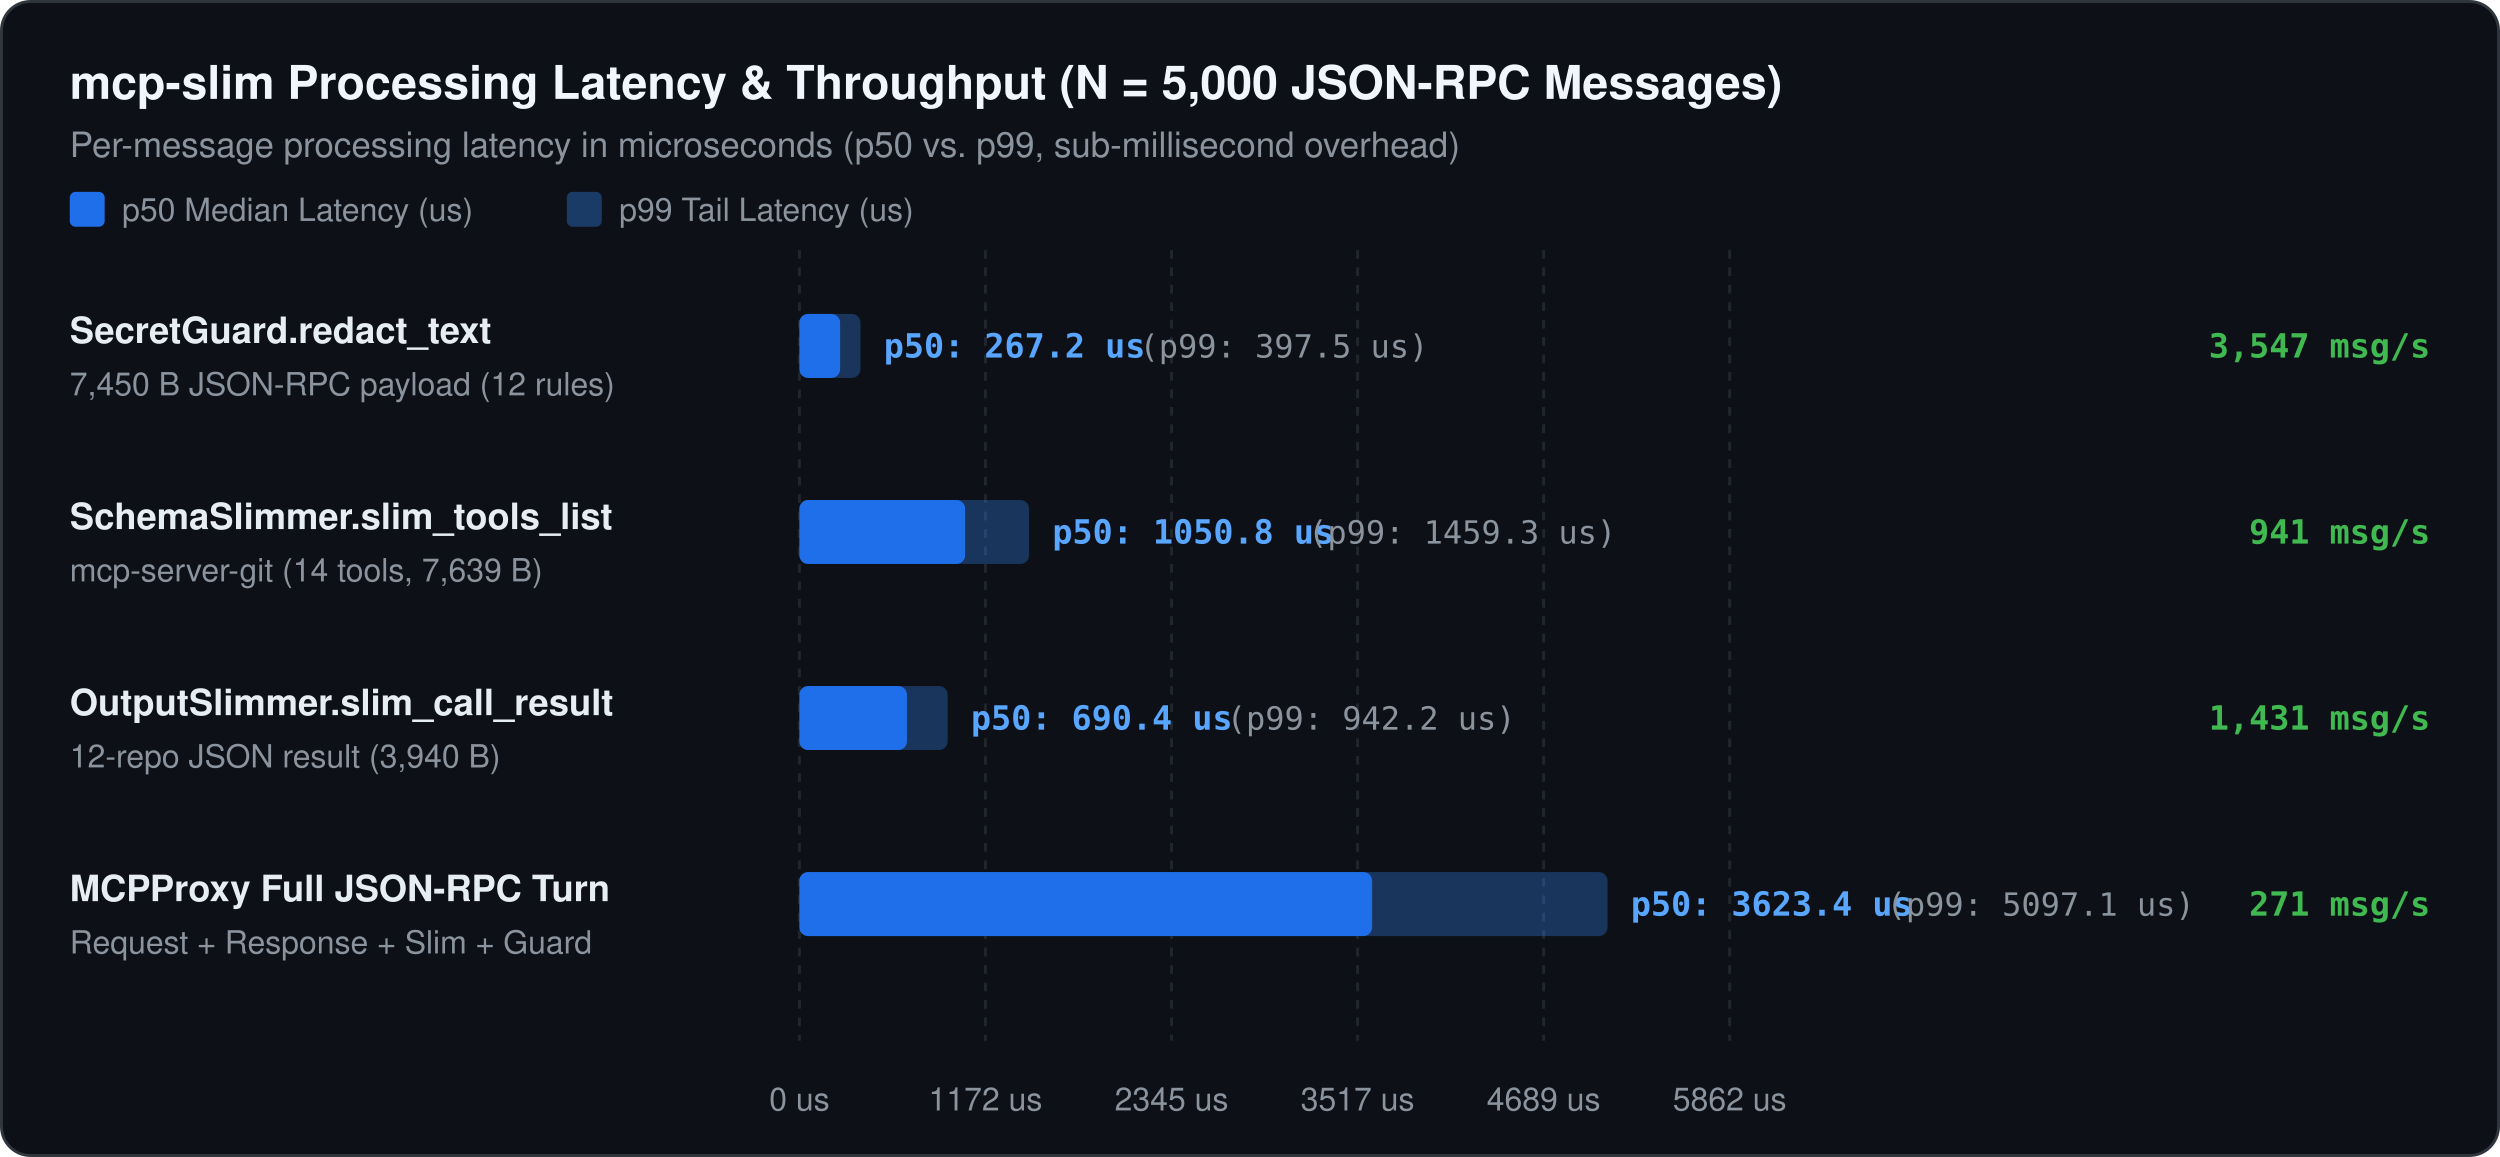
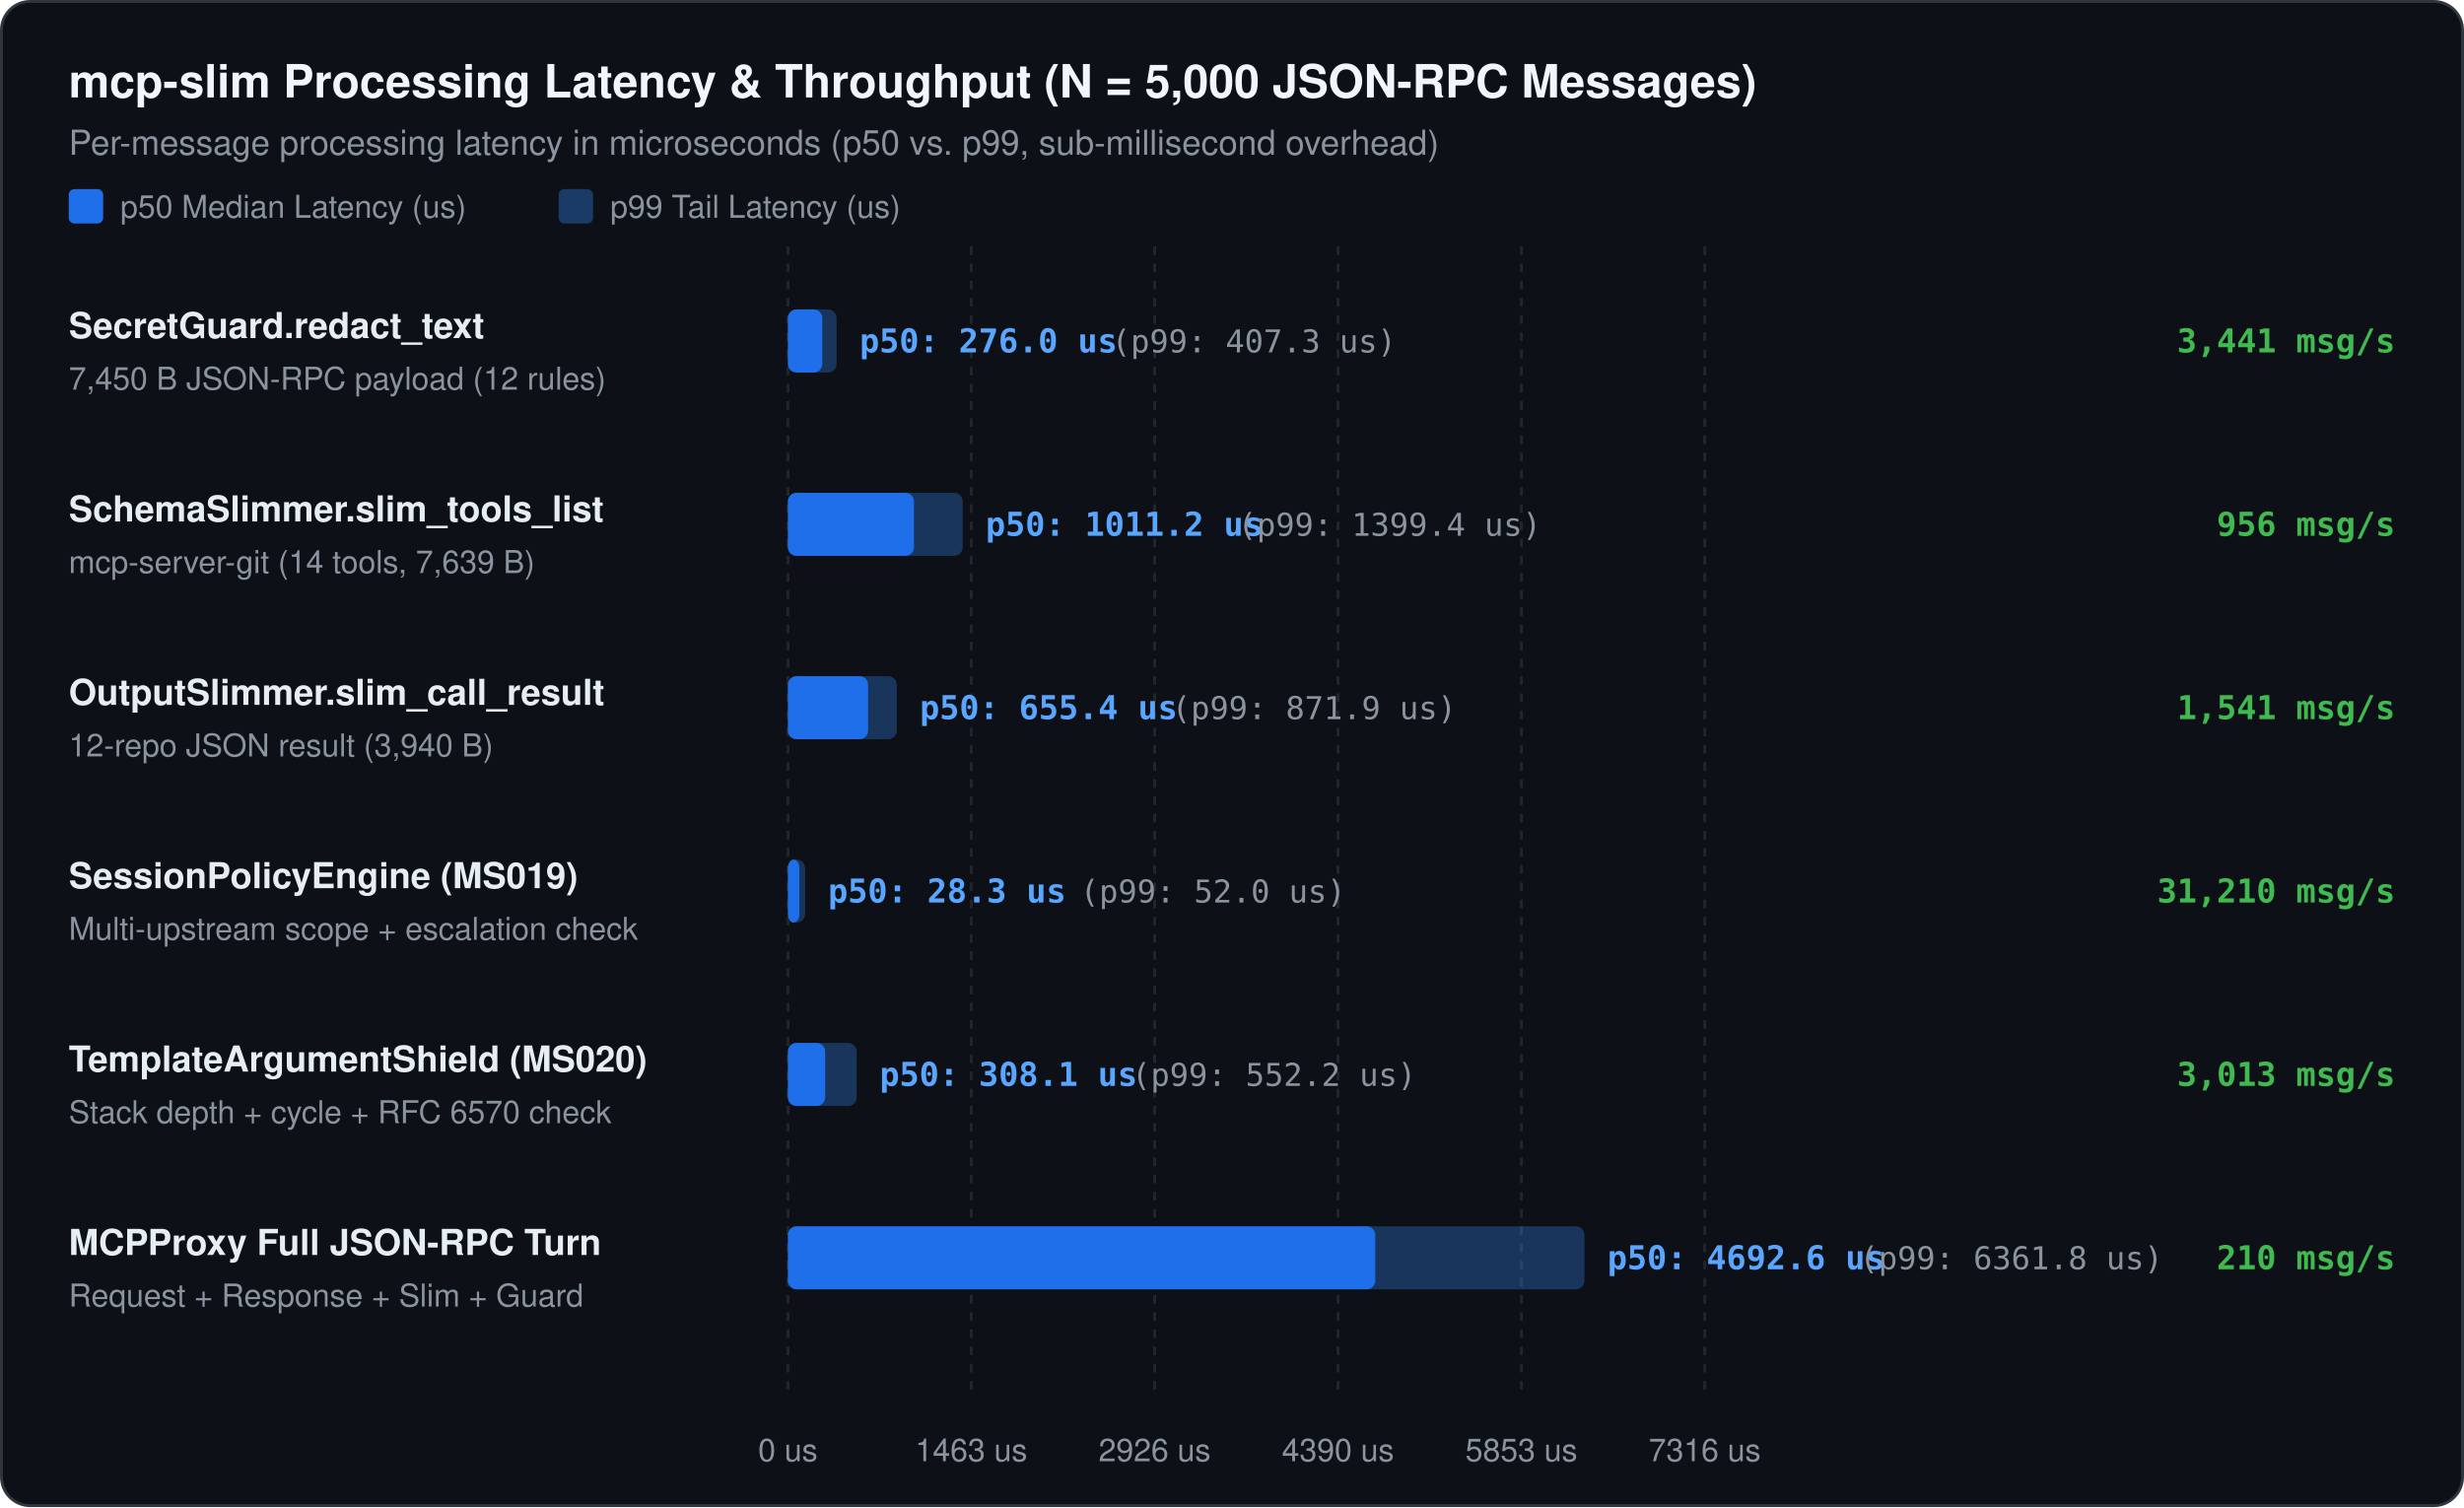
- <svg xmlns="http://www.w3.org/2000/svg" viewBox="0 0 860 398" width="100%">
+ <svg xmlns="http://www.w3.org/2000/svg" viewBox="0 0 860 526" width="100%">
  <style>
    .bg { fill: #0d1117; rx: 10px; stroke: #30363d; stroke-width: 1px; }
    .title { font: 600 16px -apple-system, BlinkMacSystemFont, "Segoe UI", Helvetica, Arial, sans-serif; fill: #f0f6fc; }
    .subtitle { font: 400 12px -apple-system, BlinkMacSystemFont, "Segoe UI", Helvetica, Arial, sans-serif; fill: #8b949e; }
    .label { font: 600 12.5px -apple-system, BlinkMacSystemFont, "Segoe UI", Helvetica, Arial, sans-serif; fill: #e6edf3; }
    .sublabel { font: 400 11px -apple-system, BlinkMacSystemFont, "Segoe UI", Helvetica, Arial, sans-serif; fill: #8b949e; }
    .val { font: 600 11.5px ui-monospace, SFMono-Regular, Menlo, Monaco, Consolas, monospace; fill: #58a6ff; }
    .val-p99 { font: 400 11px ui-monospace, SFMono-Regular, Menlo, Monaco, Consolas, monospace; fill: #8b949e; }
    .throughput { font: 700 11.5px ui-monospace, SFMono-Regular, Menlo, Monaco, Consolas, monospace; fill: #3fb950; }
    .grid { stroke: #21262d; stroke-width: 1px; stroke-dasharray: 3,3; }
  </style>
-   <rect class="bg" x="0.5" y="0.5" width="859" height="397" />
+   <rect class="bg" x="0.5" y="0.5" width="859" height="525" />
  <text class="title" x="24" y="34">mcp-slim Processing Latency &amp; Throughput (N = 5,000 JSON-RPC Messages)</text>
  <text class="subtitle" x="24" y="54">Per-message processing latency in microseconds (p50 vs. p99, sub-millisecond overhead)</text>
  <rect x="24" y="66" width="12" height="12" rx="2" fill="#1f6feb" />
  <text class="sublabel" x="42" y="76">p50 Median Latency (us)</text>
  <rect x="195" y="66" width="12" height="12" rx="2" fill="#388bfd" fill-opacity="0.35" />
  <text class="sublabel" x="213" y="76">p99 Tail Latency (us)</text>
-   <line class="grid" x1="275" y1="86" x2="275" y2="358" />
-   <text class="sublabel" x="275" y="382" text-anchor="middle">0 us</text>
-   <line class="grid" x1="339" y1="86" x2="339" y2="358" />
-   <text class="sublabel" x="339" y="382" text-anchor="middle">1172 us</text>
-   <line class="grid" x1="403" y1="86" x2="403" y2="358" />
-   <text class="sublabel" x="403" y="382" text-anchor="middle">2345 us</text>
-   <line class="grid" x1="467" y1="86" x2="467" y2="358" />
-   <text class="sublabel" x="467" y="382" text-anchor="middle">3517 us</text>
-   <line class="grid" x1="531" y1="86" x2="531" y2="358" />
-   <text class="sublabel" x="531" y="382" text-anchor="middle">4689 us</text>
-   <line class="grid" x1="595" y1="86" x2="595" y2="358" />
-   <text class="sublabel" x="595" y="382" text-anchor="middle">5862 us</text>
+   <line class="grid" x1="275" y1="86" x2="275" y2="486" />
+   <text class="sublabel" x="275" y="510" text-anchor="middle">0 us</text>
+   <line class="grid" x1="339" y1="86" x2="339" y2="486" />
+   <text class="sublabel" x="339" y="510" text-anchor="middle">1463 us</text>
+   <line class="grid" x1="403" y1="86" x2="403" y2="486" />
+   <text class="sublabel" x="403" y="510" text-anchor="middle">2926 us</text>
+   <line class="grid" x1="467" y1="86" x2="467" y2="486" />
+   <text class="sublabel" x="467" y="510" text-anchor="middle">4390 us</text>
+   <line class="grid" x1="531" y1="86" x2="531" y2="486" />
+   <text class="sublabel" x="531" y="510" text-anchor="middle">5853 us</text>
+   <line class="grid" x1="595" y1="86" x2="595" y2="486" />
+   <text class="sublabel" x="595" y="510" text-anchor="middle">7316 us</text>
  <text class="label" x="24" y="118">SecretGuard.redact_text</text>
  <text class="sublabel" x="24" y="136">7,450 B JSON-RPC payload (12 rules)</text>
-   <rect x="275" y="108" width="21" height="22" rx="3" fill="#388bfd" fill-opacity="0.30" />
-   <rect x="275" y="108" width="14" height="22" rx="3" fill="#1f6feb" />
-   <text class="val" x="304" y="123">p50: 267.2 us</text>
-   <text class="val-p99" x="392" y="123">(p99: 397.5 us)</text>
-   <text class="throughput" x="836" y="123" text-anchor="end">3,547 msg/s</text>
+   <rect x="275" y="108" width="17" height="22" rx="3" fill="#388bfd" fill-opacity="0.30" />
+   <rect x="275" y="108" width="12" height="22" rx="3" fill="#1f6feb" />
+   <text class="val" x="300" y="123">p50: 276.0 us</text>
+   <text class="val-p99" x="388" y="123">(p99: 407.3 us)</text>
+   <text class="throughput" x="836" y="123" text-anchor="end">3,441 msg/s</text>
  <text class="label" x="24" y="182">SchemaSlimmer.slim_tools_list</text>
  <text class="sublabel" x="24" y="200">mcp-server-git (14 tools, 7,639 B)</text>
-   <rect x="275" y="172" width="79" height="22" rx="3" fill="#388bfd" fill-opacity="0.30" />
-   <rect x="275" y="172" width="57" height="22" rx="3" fill="#1f6feb" />
-   <text class="val" x="362" y="187">p50: 1050.8 us</text>
-   <text class="val-p99" x="450" y="187">(p99: 1459.3 us)</text>
-   <text class="throughput" x="836" y="187" text-anchor="end">941 msg/s</text>
+   <rect x="275" y="172" width="61" height="22" rx="3" fill="#388bfd" fill-opacity="0.30" />
+   <rect x="275" y="172" width="44" height="22" rx="3" fill="#1f6feb" />
+   <text class="val" x="344" y="187">p50: 1011.2 us</text>
+   <text class="val-p99" x="432" y="187">(p99: 1399.4 us)</text>
+   <text class="throughput" x="836" y="187" text-anchor="end">956 msg/s</text>
  <text class="label" x="24" y="246">OutputSlimmer.slim_call_result</text>
  <text class="sublabel" x="24" y="264">12-repo JSON result (3,940 B)</text>
-   <rect x="275" y="236" width="51" height="22" rx="3" fill="#388bfd" fill-opacity="0.30" />
-   <rect x="275" y="236" width="37" height="22" rx="3" fill="#1f6feb" />
-   <text class="val" x="334" y="251">p50: 690.4 us</text>
-   <text class="val-p99" x="422" y="251">(p99: 942.2 us)</text>
-   <text class="throughput" x="836" y="251" text-anchor="end">1,431 msg/s</text>
-   <text class="label" x="24" y="310">MCPProxy Full JSON-RPC Turn</text>
-   <text class="sublabel" x="24" y="328">Request + Response + Slim + Guard</text>
-   <rect x="275" y="300" width="278" height="22" rx="3" fill="#388bfd" fill-opacity="0.30" />
-   <rect x="275" y="300" width="197" height="22" rx="3" fill="#1f6feb" />
-   <text class="val" x="561" y="315">p50: 3623.4 us</text>
-   <text class="val-p99" x="649" y="315">(p99: 5097.1 us)</text>
-   <text class="throughput" x="836" y="315" text-anchor="end">271 msg/s</text>
+   <rect x="275" y="236" width="38" height="22" rx="3" fill="#388bfd" fill-opacity="0.30" />
+   <rect x="275" y="236" width="28" height="22" rx="3" fill="#1f6feb" />
+   <text class="val" x="321" y="251">p50: 655.4 us</text>
+   <text class="val-p99" x="409" y="251">(p99: 871.9 us)</text>
+   <text class="throughput" x="836" y="251" text-anchor="end">1,541 msg/s</text>
+   <text class="label" x="24" y="310">SessionPolicyEngine (MS019)</text>
+   <text class="sublabel" x="24" y="328">Multi-upstream scope + escalation check</text>
+   <rect x="275" y="300" width="6" height="22" rx="3" fill="#388bfd" fill-opacity="0.30" />
+   <rect x="275" y="300" width="4" height="22" rx="3" fill="#1f6feb" />
+   <text class="val" x="289" y="315">p50: 28.3 us</text>
+   <text class="val-p99" x="377" y="315">(p99: 52.0 us)</text>
+   <text class="throughput" x="836" y="315" text-anchor="end">31,210 msg/s</text>
+   <text class="label" x="24" y="374">TemplateArgumentShield (MS020)</text>
+   <text class="sublabel" x="24" y="392">Stack depth + cycle + RFC 6570 check</text>
+   <rect x="275" y="364" width="24" height="22" rx="3" fill="#388bfd" fill-opacity="0.30" />
+   <rect x="275" y="364" width="13" height="22" rx="3" fill="#1f6feb" />
+   <text class="val" x="307" y="379">p50: 308.1 us</text>
+   <text class="val-p99" x="395" y="379">(p99: 552.2 us)</text>
+   <text class="throughput" x="836" y="379" text-anchor="end">3,013 msg/s</text>
+   <text class="label" x="24" y="438">MCPProxy Full JSON-RPC Turn</text>
+   <text class="sublabel" x="24" y="456">Request + Response + Slim + Guard</text>
+   <rect x="275" y="428" width="278" height="22" rx="3" fill="#388bfd" fill-opacity="0.30" />
+   <rect x="275" y="428" width="205" height="22" rx="3" fill="#1f6feb" />
+   <text class="val" x="561" y="443">p50: 4692.6 us</text>
+   <text class="val-p99" x="649" y="443">(p99: 6361.8 us)</text>
+   <text class="throughput" x="836" y="443" text-anchor="end">210 msg/s</text>
</svg>
